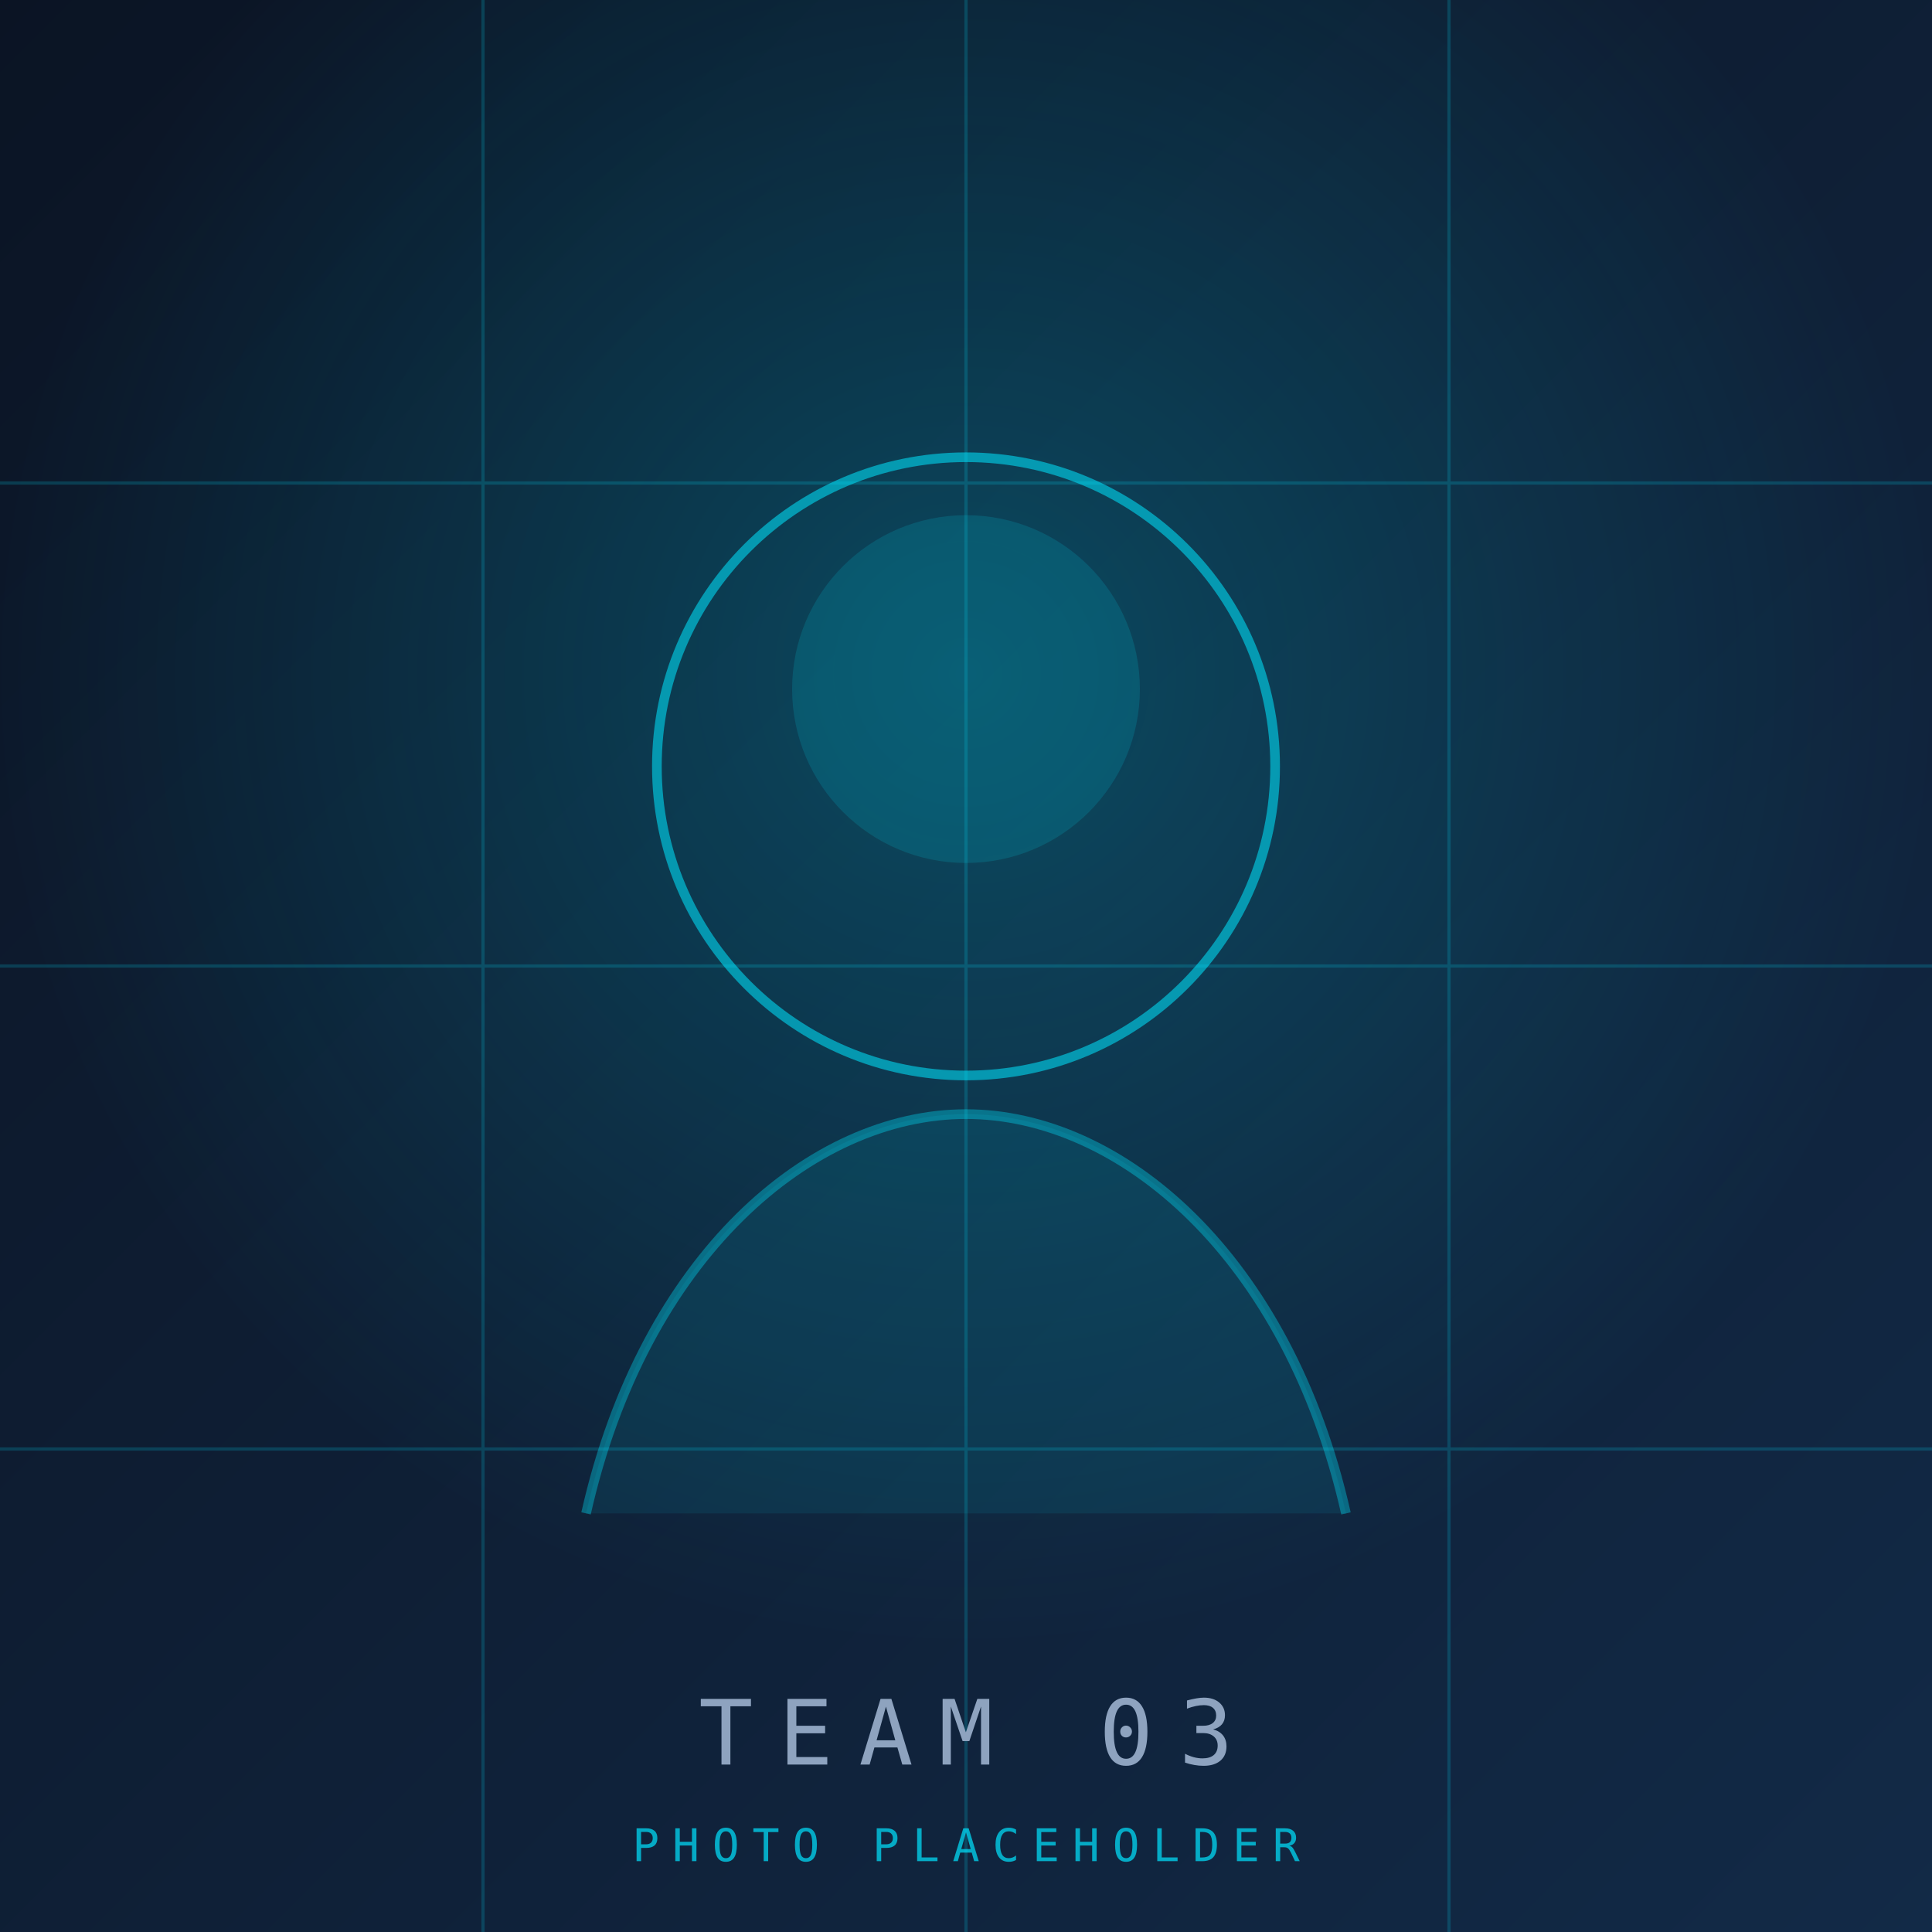
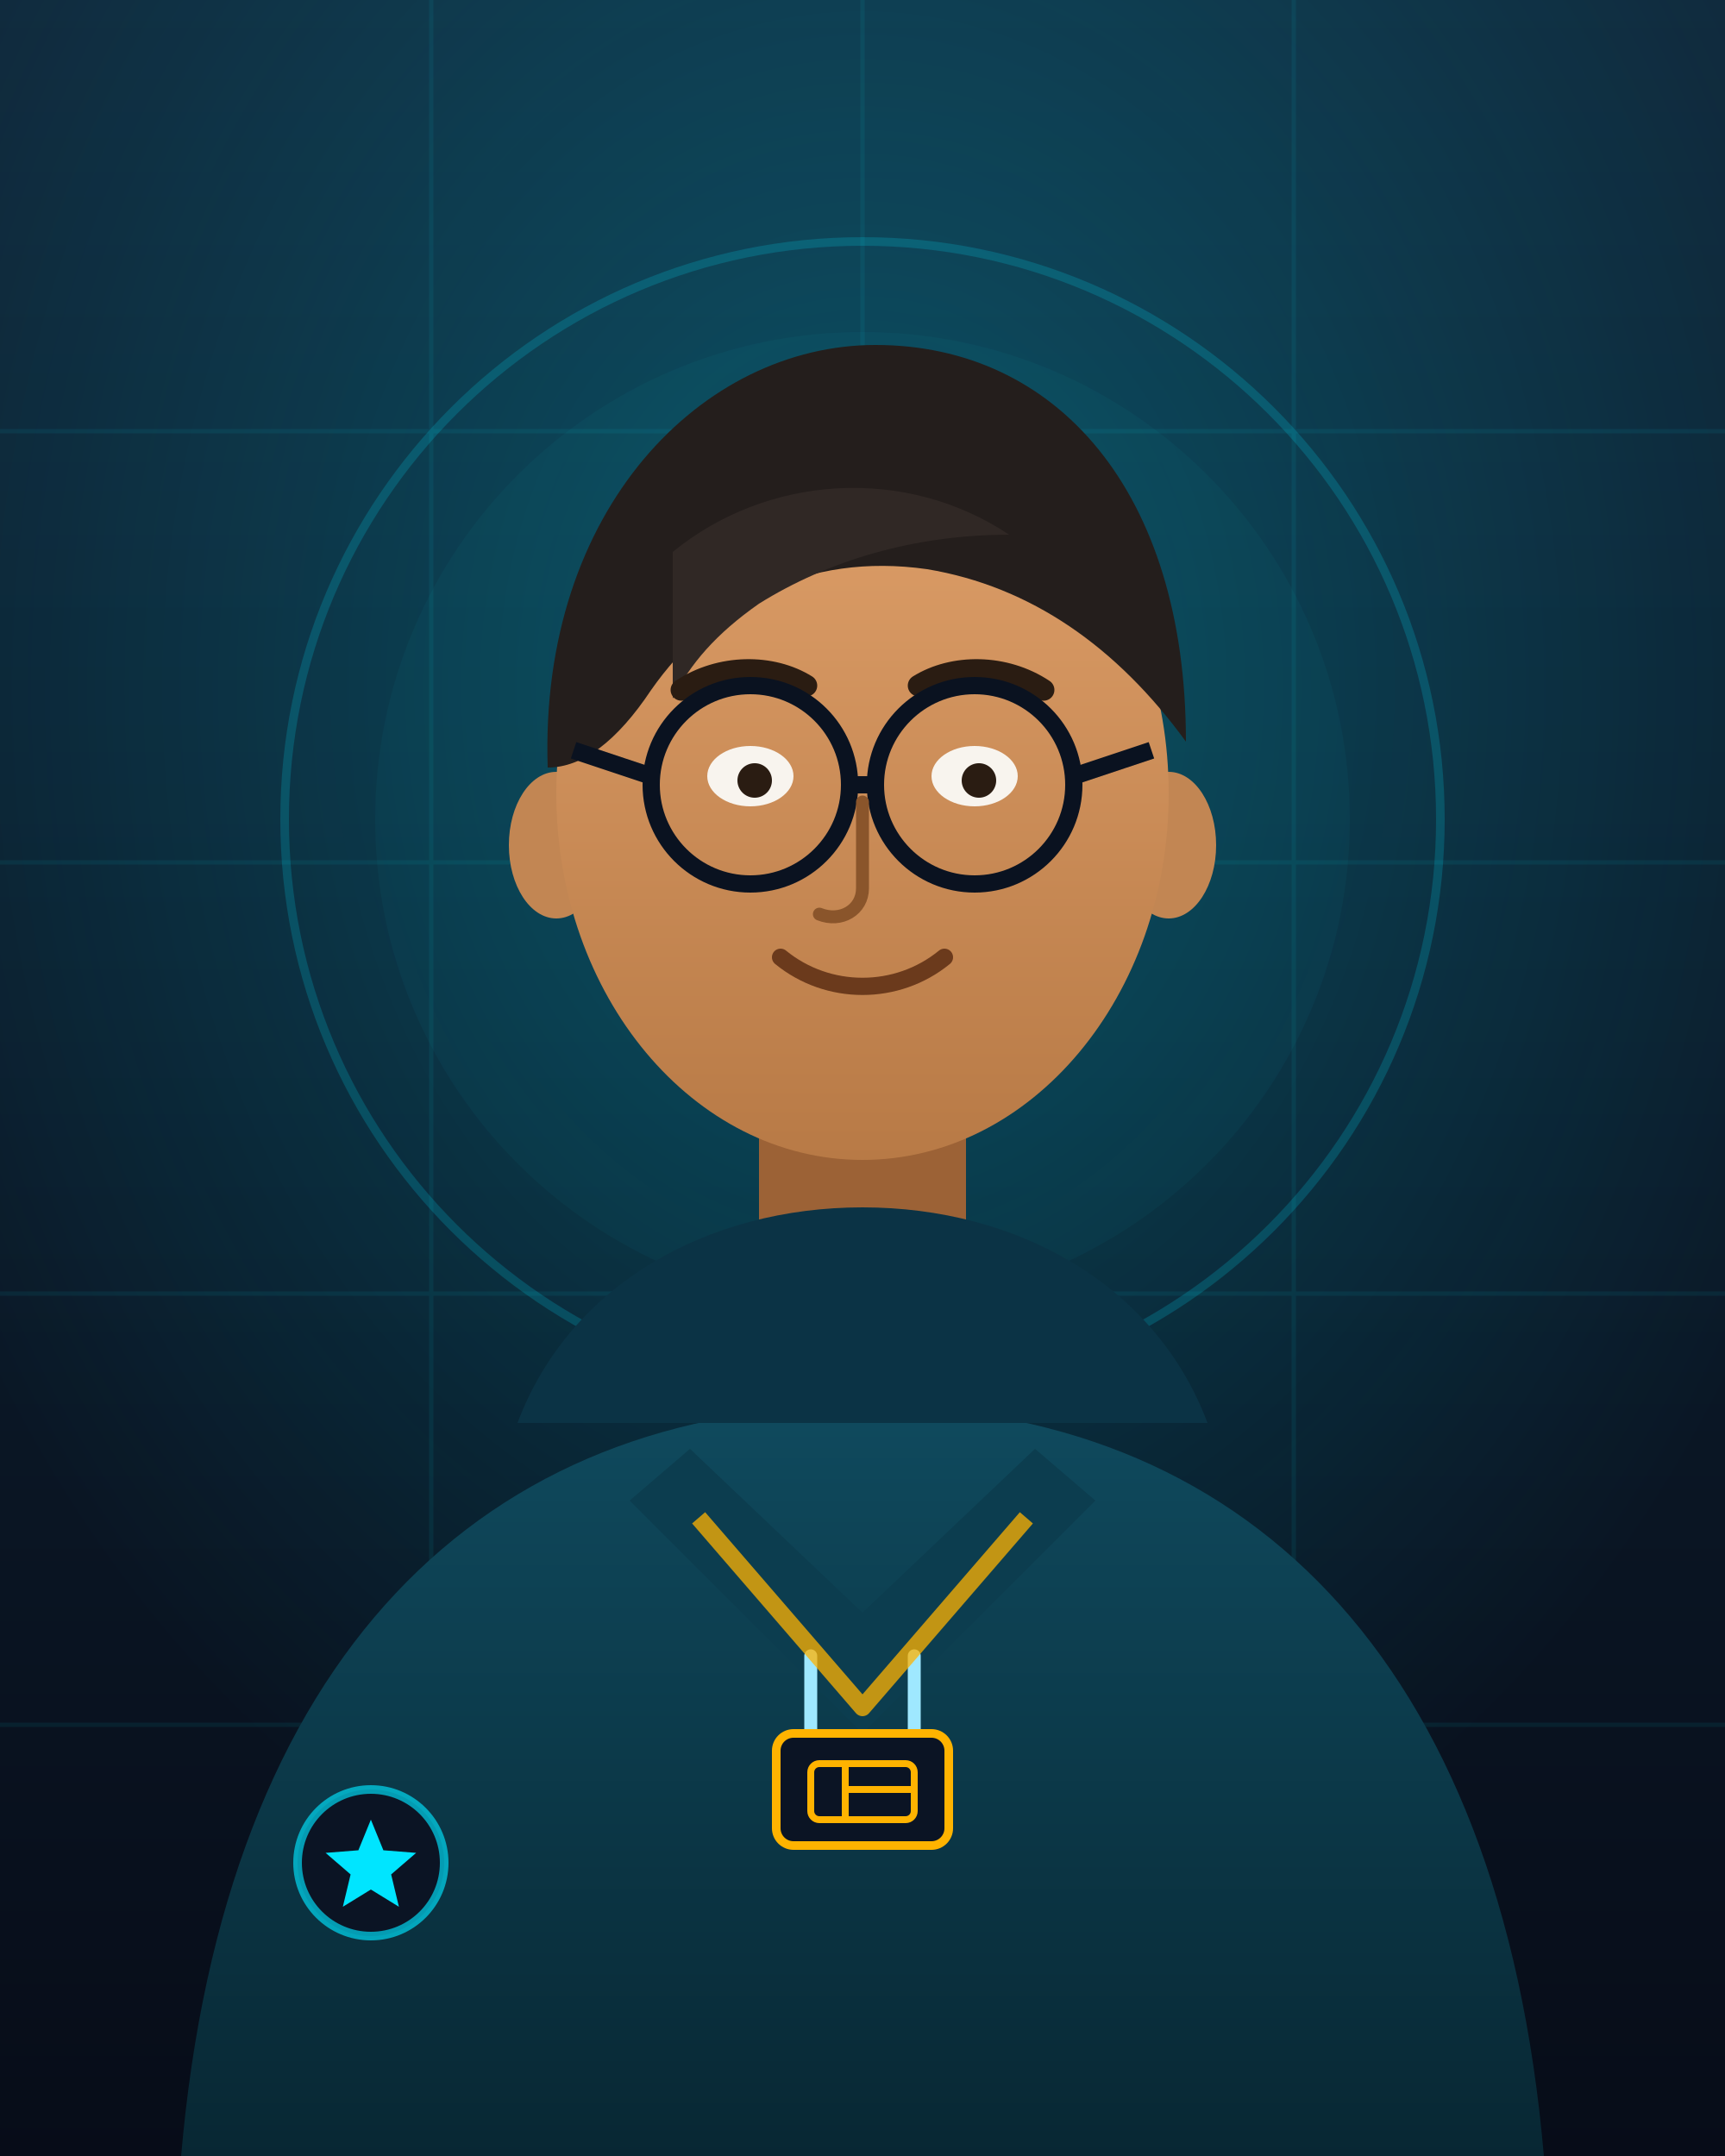
- <svg xmlns="http://www.w3.org/2000/svg" viewBox="0 0 600 600" role="img" aria-label="Team member 03 placeholder">
+ <svg xmlns="http://www.w3.org/2000/svg" viewBox="0 0 400 500" role="img" aria-label="Illustrated portrait of Elango">
  <defs>
-     <linearGradient id="bg" x1="0" y1="0" x2="1" y2="1">
-       <stop offset="0" stop-color="#0b1424" />
-       <stop offset="1" stop-color="#122a47" />
+     <linearGradient id="bg" x1="0" y1="0" x2="0" y2="1">
+       <stop offset="0" stop-color="#102a3d" />
+       <stop offset="1" stop-color="#070c18" />
    </linearGradient>
-     <radialGradient id="glow" cx="50%" cy="35%" r="50%">
-       <stop offset="0" stop-color="#00e5ff" stop-opacity="0.22" />
+     <radialGradient id="glow" cx="50%" cy="32%" r="60%">
+       <stop offset="0" stop-color="#00e5ff" stop-opacity="0.24" />
      <stop offset="1" stop-color="#00e5ff" stop-opacity="0" />
    </radialGradient>
+     <linearGradient id="skin" x1="0" y1="0" x2="0" y2="1">
+       <stop offset="0" stop-color="#dfa06a" />
+       <stop offset="1" stop-color="#b87a46" />
+     </linearGradient>
+     <linearGradient id="hoodie" x1="0" y1="0" x2="0" y2="1">
+       <stop offset="0" stop-color="#0f4a5e" />
+       <stop offset="1" stop-color="#082733" />
+     </linearGradient>
  </defs>
-   <rect width="600" height="600" fill="url(#bg)" />
-   <rect width="600" height="600" fill="url(#glow)" />
-   <g stroke="#00e5ff" stroke-opacity="0.18">
-     <path d="M0 150h600M0 300h600M0 450h600M150 0v600M300 0v600M450 0v600" />
+   <rect width="400" height="500" fill="url(#bg)" />
+   <rect width="400" height="500" fill="url(#glow)" />
+   <g stroke="#00e5ff" stroke-opacity="0.07" fill="none">
+     <path d="M0 100h400M0 200h400M0 300h400M0 400h400M100 0v500M200 0v500M300 0v500" />
  </g>
-   <circle cx="300" cy="238" r="96" fill="none" stroke="#00e5ff" stroke-opacity="0.55" stroke-width="3" />
-   <circle cx="300" cy="214" r="54" fill="#00e5ff" fill-opacity="0.14" />
-   <path d="M182 470c18-80 70-124 118-124s100 44 118 124" fill="#00e5ff" fill-opacity="0.08" stroke="#00e5ff" stroke-opacity="0.35" stroke-width="3" />
-   <text x="300" y="548" text-anchor="middle" font-family="ui-monospace, SFMono-Regular, monospace" font-size="28" fill="#8ea3bf" letter-spacing="8">TEAM 03</text>
-   <text x="300" y="578" text-anchor="middle" font-family="ui-monospace, SFMono-Regular, monospace" font-size="14" fill="#00e5ff" fill-opacity="0.7" letter-spacing="4">PHOTO PLACEHOLDER</text>
+   <circle cx="200" cy="190" r="134" fill="none" stroke="#00e5ff" stroke-opacity="0.18" stroke-width="2" />
+   <circle cx="200" cy="190" r="113" fill="#00e5ff" fill-opacity="0.035" />
+   <path d="M176 250h48v52c0 14-11 24-24 24s-24-10-24-24z" fill="#9c6236" />
+   <path d="M42 500c10-116 70-174 158-174s148 58 158 174z" fill="url(#hoodie)" />
+   <path d="M120 330c12-32 44-50 80-50s68 18 80 50" fill="#0b3345" />
+   <path d="M160 336l40 38 40-38 14 12-54 54-54-54z" fill="#0c3d4f" />
+   <path d="M188 384v34M212 384v34" stroke="#9fe8ff" stroke-width="3" stroke-linecap="round" />
+   <circle cx="188" cy="422" r="3.5" fill="#9fe8ff" />
+   <circle cx="212" cy="422" r="3.5" fill="#9fe8ff" />
+   <ellipse cx="129" cy="196" rx="11" ry="17" fill="#c28653" />
+   <ellipse cx="271" cy="196" rx="11" ry="17" fill="#c28653" />
+   <ellipse cx="200" cy="184" rx="71" ry="85" fill="url(#skin)" />
+   <path d="M127 178c-2-60 36-98 76-98 42 0 72 34 72 92-16-22-36-36-60-40-28-4-50 8-64 28-8 12-16 18-24 18z" fill="#241e1c" />
+   <path d="M156 128c22-18 54-20 78-4-22 0-42 6-58 16-10 7-16 14-20 22z" fill="#302825" />
+   <path d="M158 160c9-6 21-6 29-1M213 159c8-5 20-5 29 1" stroke="#2a1c12" stroke-width="5" fill="none" stroke-linecap="round" />
+   <ellipse cx="174" cy="180" rx="10" ry="7" fill="#f8f4ee" />
+   <ellipse cx="226" cy="180" rx="10" ry="7" fill="#f8f4ee" />
+   <circle cx="175" cy="181" r="4" fill="#2a1c12" />
+   <circle cx="227" cy="181" r="4" fill="#2a1c12" />
+   <g fill="none" stroke="#0a1220" stroke-width="4">
+     <circle cx="174" cy="182" r="23" />
+     <circle cx="226" cy="182" r="23" />
+     <path d="M197 182h6M151 180l-18-6M249 180l18-6" />
+   </g>
+   <path d="M200 186v20c0 5-5 8-10 6" stroke="#8a552b" stroke-width="3" fill="none" stroke-linecap="round" />
+   <path d="M181 222c11 9 27 9 38 0" stroke="#6b3a1c" stroke-width="4" fill="none" stroke-linecap="round" />
+   <path d="M162 352l38 44 38-44" fill="none" stroke="#ffb300" stroke-opacity="0.75" stroke-width="4" stroke-linejoin="round" />
+   <rect x="180" y="402" width="40" height="26" rx="4" fill="#0b1424" stroke="#ffb300" stroke-width="2" />
+   <rect x="188" y="409" width="24" height="13" rx="2" fill="none" stroke="#ffb300" stroke-width="1.6" />
+   <path d="M196 409v13M196 415h16" stroke="#ffb300" stroke-width="1.6" />
+   <circle cx="86" cy="432" r="17" fill="#0b1424" stroke="#00e5ff" stroke-opacity="0.65" stroke-width="2" />
+   <path d="M86 422l2.9 7.1 7.6.6-5.8 5 1.8 7.5-6.5-4-6.5 4 1.8-7.5-5.8-5 7.6-.6z" fill="#00e5ff" />
</svg>
